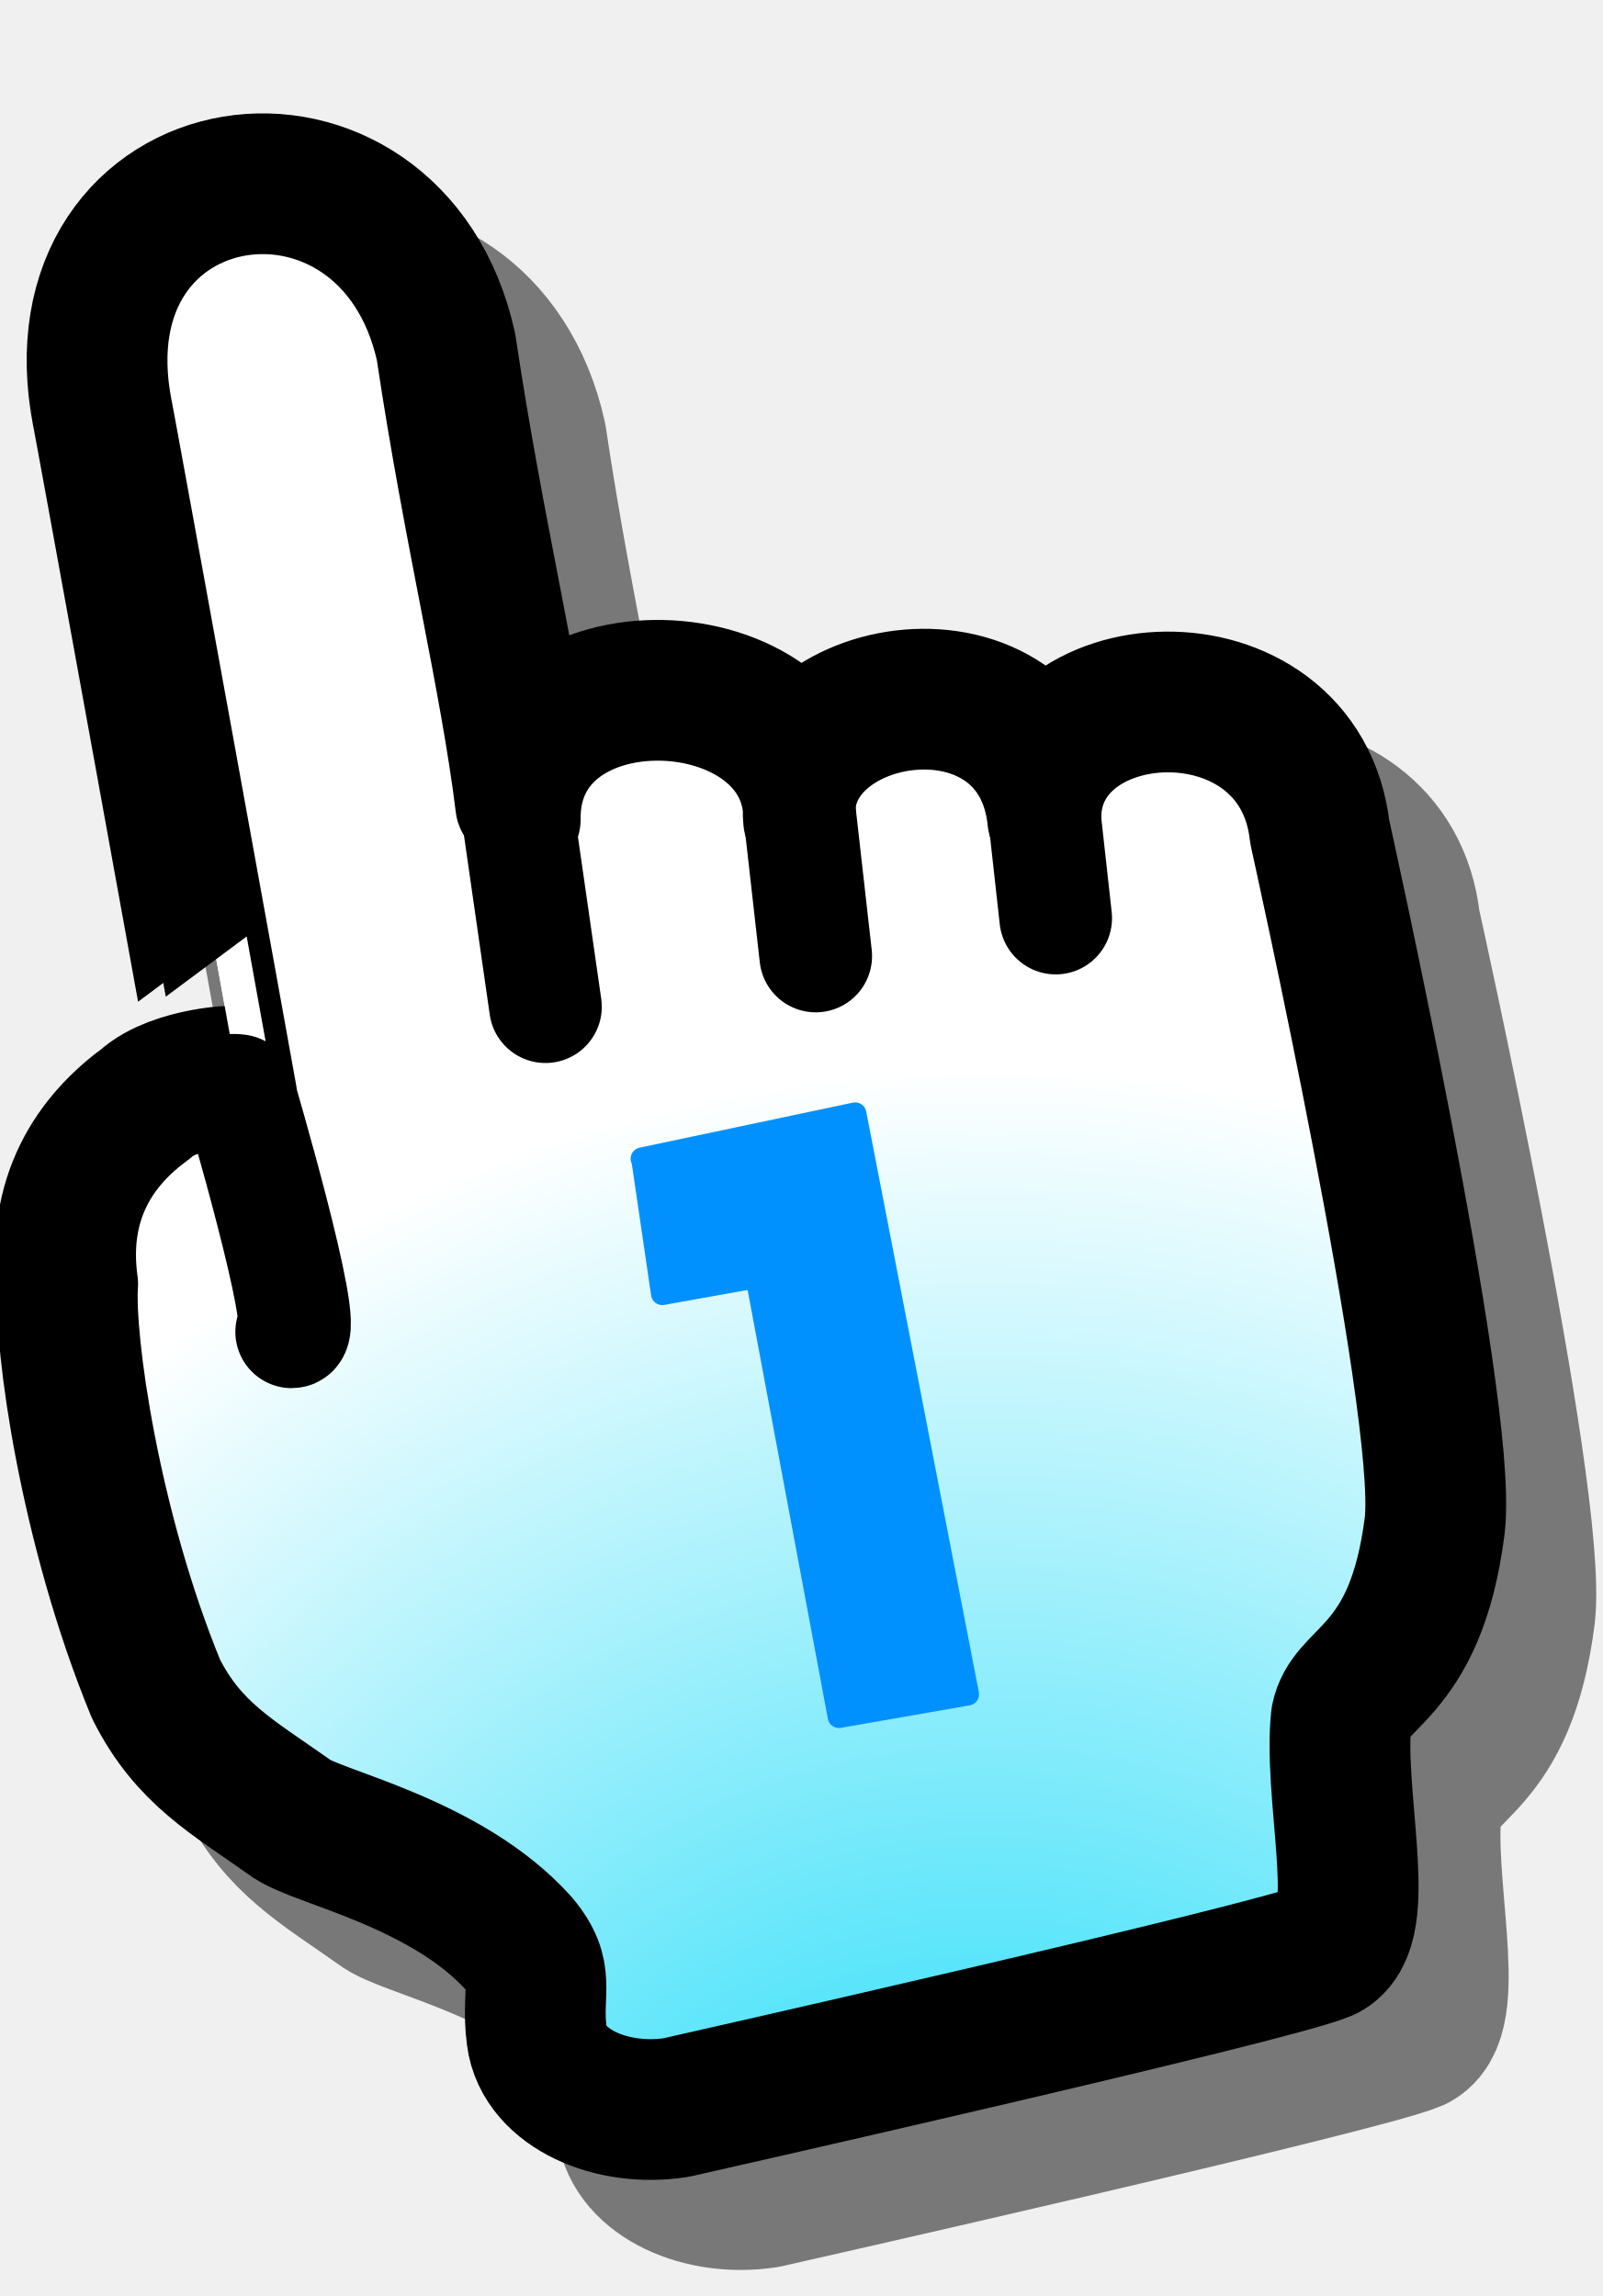
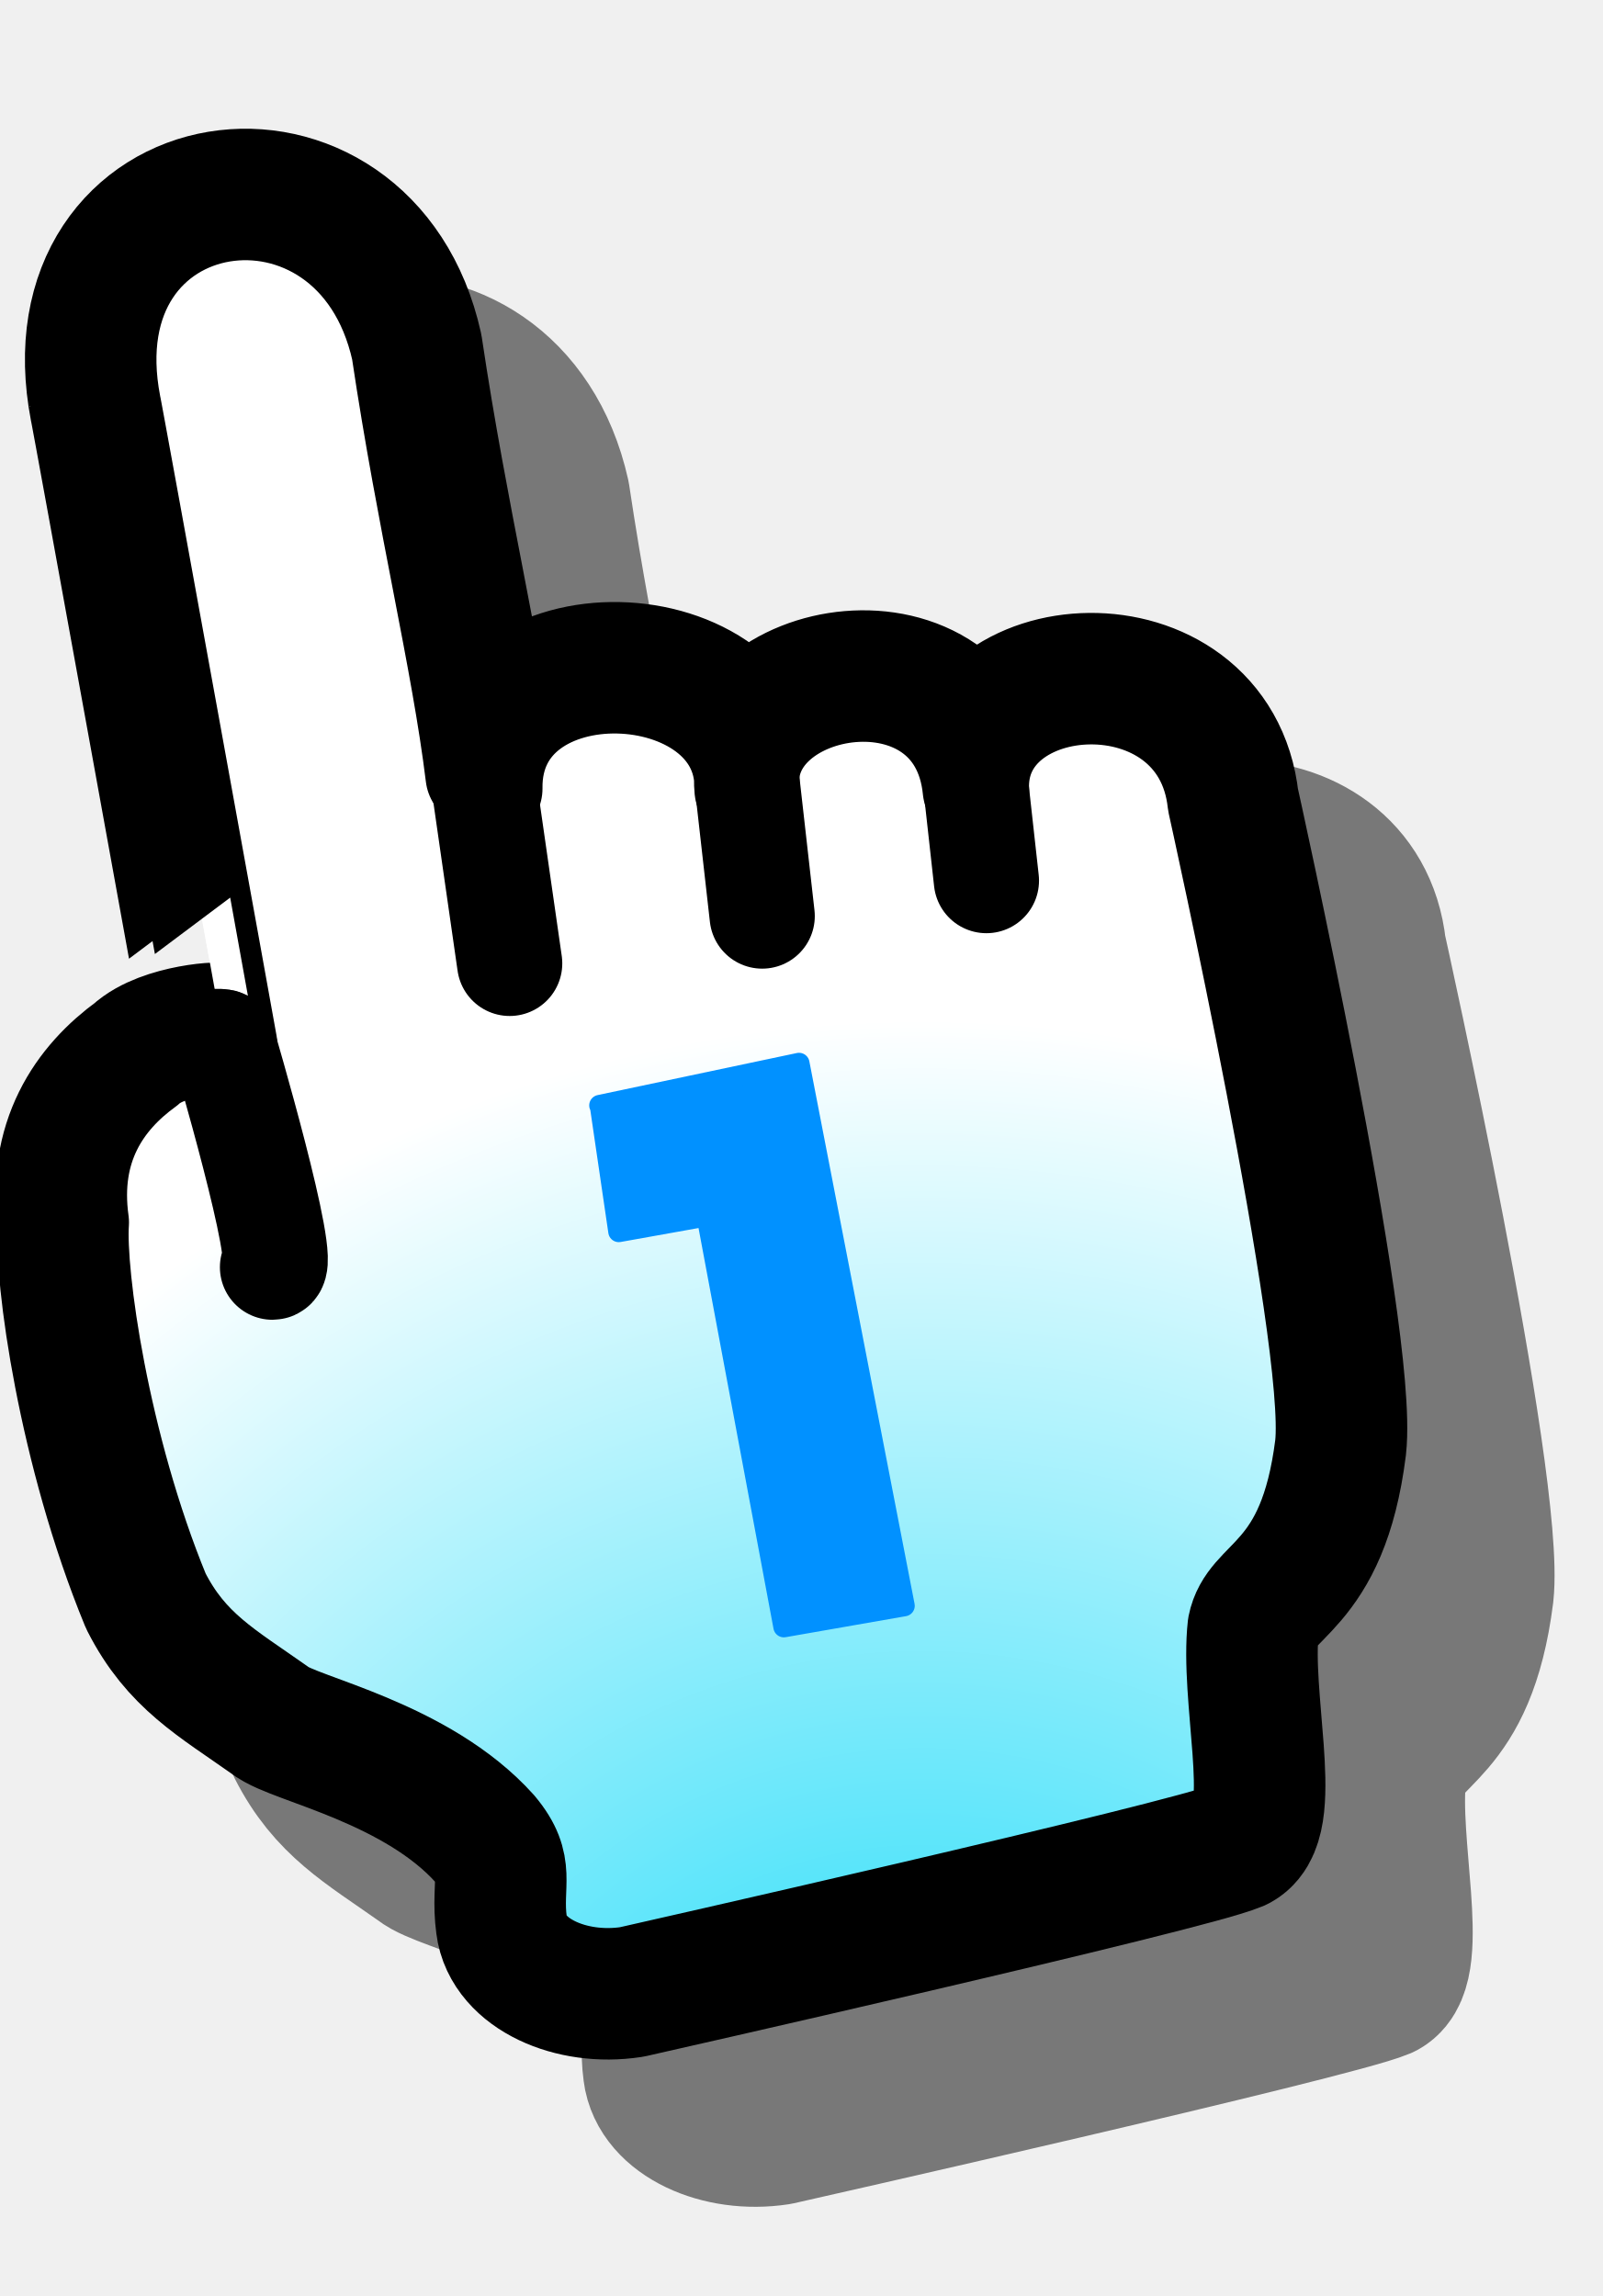
- <svg xmlns="http://www.w3.org/2000/svg" width="23.34mm" height="33.45mm" viewBox="1169 74.55 142.3 199.62">
+ <svg xmlns="http://www.w3.org/2000/svg" width="23.34mm" height="33.45mm" viewBox="1169 74.55 152.3 209.62">
  <defs>
    <radialGradient id="blueGradient" gradientUnits="userSpaceOnUse" cx="1256.65" cy="287.17" r="150">
      <stop offset="0%" stop-color="#08d8f8" />
      <stop offset="80%" stop-color="#ffffff" />
      <stop offset="100%" stop-color="#ffffff" />
    </radialGradient>
  </defs>
-   <g transform="translate( 8,8 )" opacity="0.5">
+   <g transform="translate( 14,14 )" opacity="0.5">
    <path id="Unnamed #3 shadow" fill="black" stroke="black" stroke-width="15" stroke-linejoin="round" stroke-linecap="round" d="M 1190.36,169.55                             C 1190.38,169.56 1179.31,108.56 1179.31,108.81                                 1175.06,86.78 1202.80,82.87 1207.38,103.44                                 1209.83,119.87 1213.07,132.76 1214.44,143.94                                 1214.44,143.94 1215.56,145.19 1215.56,145.19                                 1215.38,131.00 1240.12,132.12 1240.00,145.12                                 1240.00,145.12 1240.00,145.25 1240.00,145.25                                 1238.92,134.47 1260.25,130.81 1261.69,145.25                                 1261.69,145.25 1261.81,145.44 1261.81,145.44                                 1261.22,133.41 1283.40,131.93 1284.96,146.48                                 1284.96,146.48 1296.30,197.43 1295.17,207.70                                 1293.52,220.78 1287.81,220.15 1286.87,224.83                                 1286.11,231.54 1289.09,242.91 1286.13,244.52                                 1281.55,246.46 1228.82,258.36 1228.82,258.36                                 1223.52,259.17 1218.35,256.74 1217.91,253.09                                 1217.39,249.30 1218.87,247.61 1216.00,244.18                                 1209.22,236.61 1197.26,234.35 1195.36,232.73                                 1190.26,229.13 1186.70,227.22 1184.00,221.91                                 1178.17,207.74 1175.91,191.39 1176.26,186.44                                 1175.25,179.15 1178.52,174.46 1182.72,171.41                                 1184.87,169.39 1190.48,168.98 1190.26,169.35" />
  </g>
  <path id="thicker outline" stroke-linejoin="round" stroke-linecap="round" fill="white" stroke="black" stroke-width="15" d="M 1190.36,169.55                         C 1190.38,169.56 1179.31,108.56 1179.31,108.81                             1175.06,86.78 1202.80,82.87 1207.38,103.44                             1209.83,119.87 1213.07,132.76 1214.44,143.94                             1214.44,143.94 1215.56,145.19 1215.56,145.19                             1215.38,131.00 1240.12,132.12 1240.00,145.12                             1240.00,145.12 1240.00,145.25 1240.00,145.25                             1238.92,134.47 1260.25,130.81 1261.69,145.25                             1261.69,145.25 1261.81,145.44 1261.81,145.44                             1261.22,133.41 1283.40,131.93 1284.96,146.48                             1284.96,146.48 1296.30,197.43 1295.17,207.70                             1293.52,220.78 1287.81,220.15 1286.87,224.83                             1286.11,231.54 1289.09,242.91 1286.13,244.52                             1281.55,246.46 1228.82,258.36 1228.82,258.36                             1223.52,259.17 1218.35,256.74 1217.91,253.09                             1217.39,249.30 1218.87,247.61 1216.00,244.18                             1209.22,236.61 1197.26,234.35 1195.36,232.73                             1190.26,229.13 1186.70,227.22 1184.00,221.91                             1178.17,207.74 1175.91,191.39 1176.26,186.44                             1175.25,179.15 1178.52,174.46 1182.72,171.41                             1184.87,169.39 1190.48,168.98 1190.26,169.35" />
  <path id="pointer" stroke-linejoin="round" stroke-linecap="round" fill="url(#blueGradient)" stroke="black" stroke-width="10" d="M 1190.36,169.55                         C 1190.38,169.56 1179.31,108.56 1179.31,108.81                             1175.06,86.78 1202.80,82.87 1207.38,103.44                             1209.83,119.87 1213.07,132.76 1214.44,143.94                             1214.44,143.94 1215.56,145.19 1215.56,145.19                             1215.38,131.00 1240.12,132.12 1240.00,145.12                             1240.00,145.12 1240.00,145.25 1240.00,145.25                             1238.92,134.47 1260.25,130.81 1261.69,145.25                             1261.69,145.25 1261.81,145.44 1261.81,145.44                             1261.22,133.41 1283.40,131.93 1284.96,146.48                             1284.96,146.48 1296.30,197.43 1295.17,207.70                             1293.52,220.78 1287.81,220.15 1286.87,224.83                             1286.11,231.54 1289.09,242.91 1286.13,244.52                             1281.55,246.46 1228.82,258.36 1228.82,258.36                             1223.52,259.17 1218.35,256.74 1217.91,253.09                             1217.39,249.30 1218.87,247.61 1216.00,244.18                             1209.22,236.61 1197.26,234.35 1195.36,232.73                             1190.26,229.13 1186.70,227.22 1184.00,221.91                             1178.17,207.74 1175.91,191.39 1176.26,186.44                             1175.25,179.15 1178.52,174.46 1182.72,171.41                             1184.87,169.39 1190.48,168.98 1190.26,169.35" />
  <path id="knucks" fill="none" stroke="black" stroke-width="10" stroke-linejoin="round" stroke-linecap="round" d="M 1190.19,169.31                     C 1190.19,169.31 1196.50,190.69 1194.90,190.69M 1214.88,144.00                     C 1214.88,144.00 1217.44,161.81 1217.44,161.81M 1240.00,144.56                     C 1240.00,144.56 1241.44,157.31 1241.44,157.31M 1261.69,144.38                     C 1261.69,144.38 1262.75,153.94 1262.75,153.94" />
  <path id="1" stroke-linejoin="round" stroke-linecap="round" fill="#0191ff" stroke="#0191ff" stroke-width="2" d="M 1226.00,175.31                     C 1226.00,175.31 1244.94,171.31 1244.94,171.31                         1244.94,171.31 1254.94,222.88 1254.94,222.88                         1254.94,222.88 1243.50,224.88 1243.50,224.88                         1243.50,224.88 1236.19,185.81 1236.19,185.81                         1236.19,185.81 1227.81,187.31 1227.81,187.31                         1227.81,187.31 1226.06,175.38 1226.06,175.38" />
</svg>
